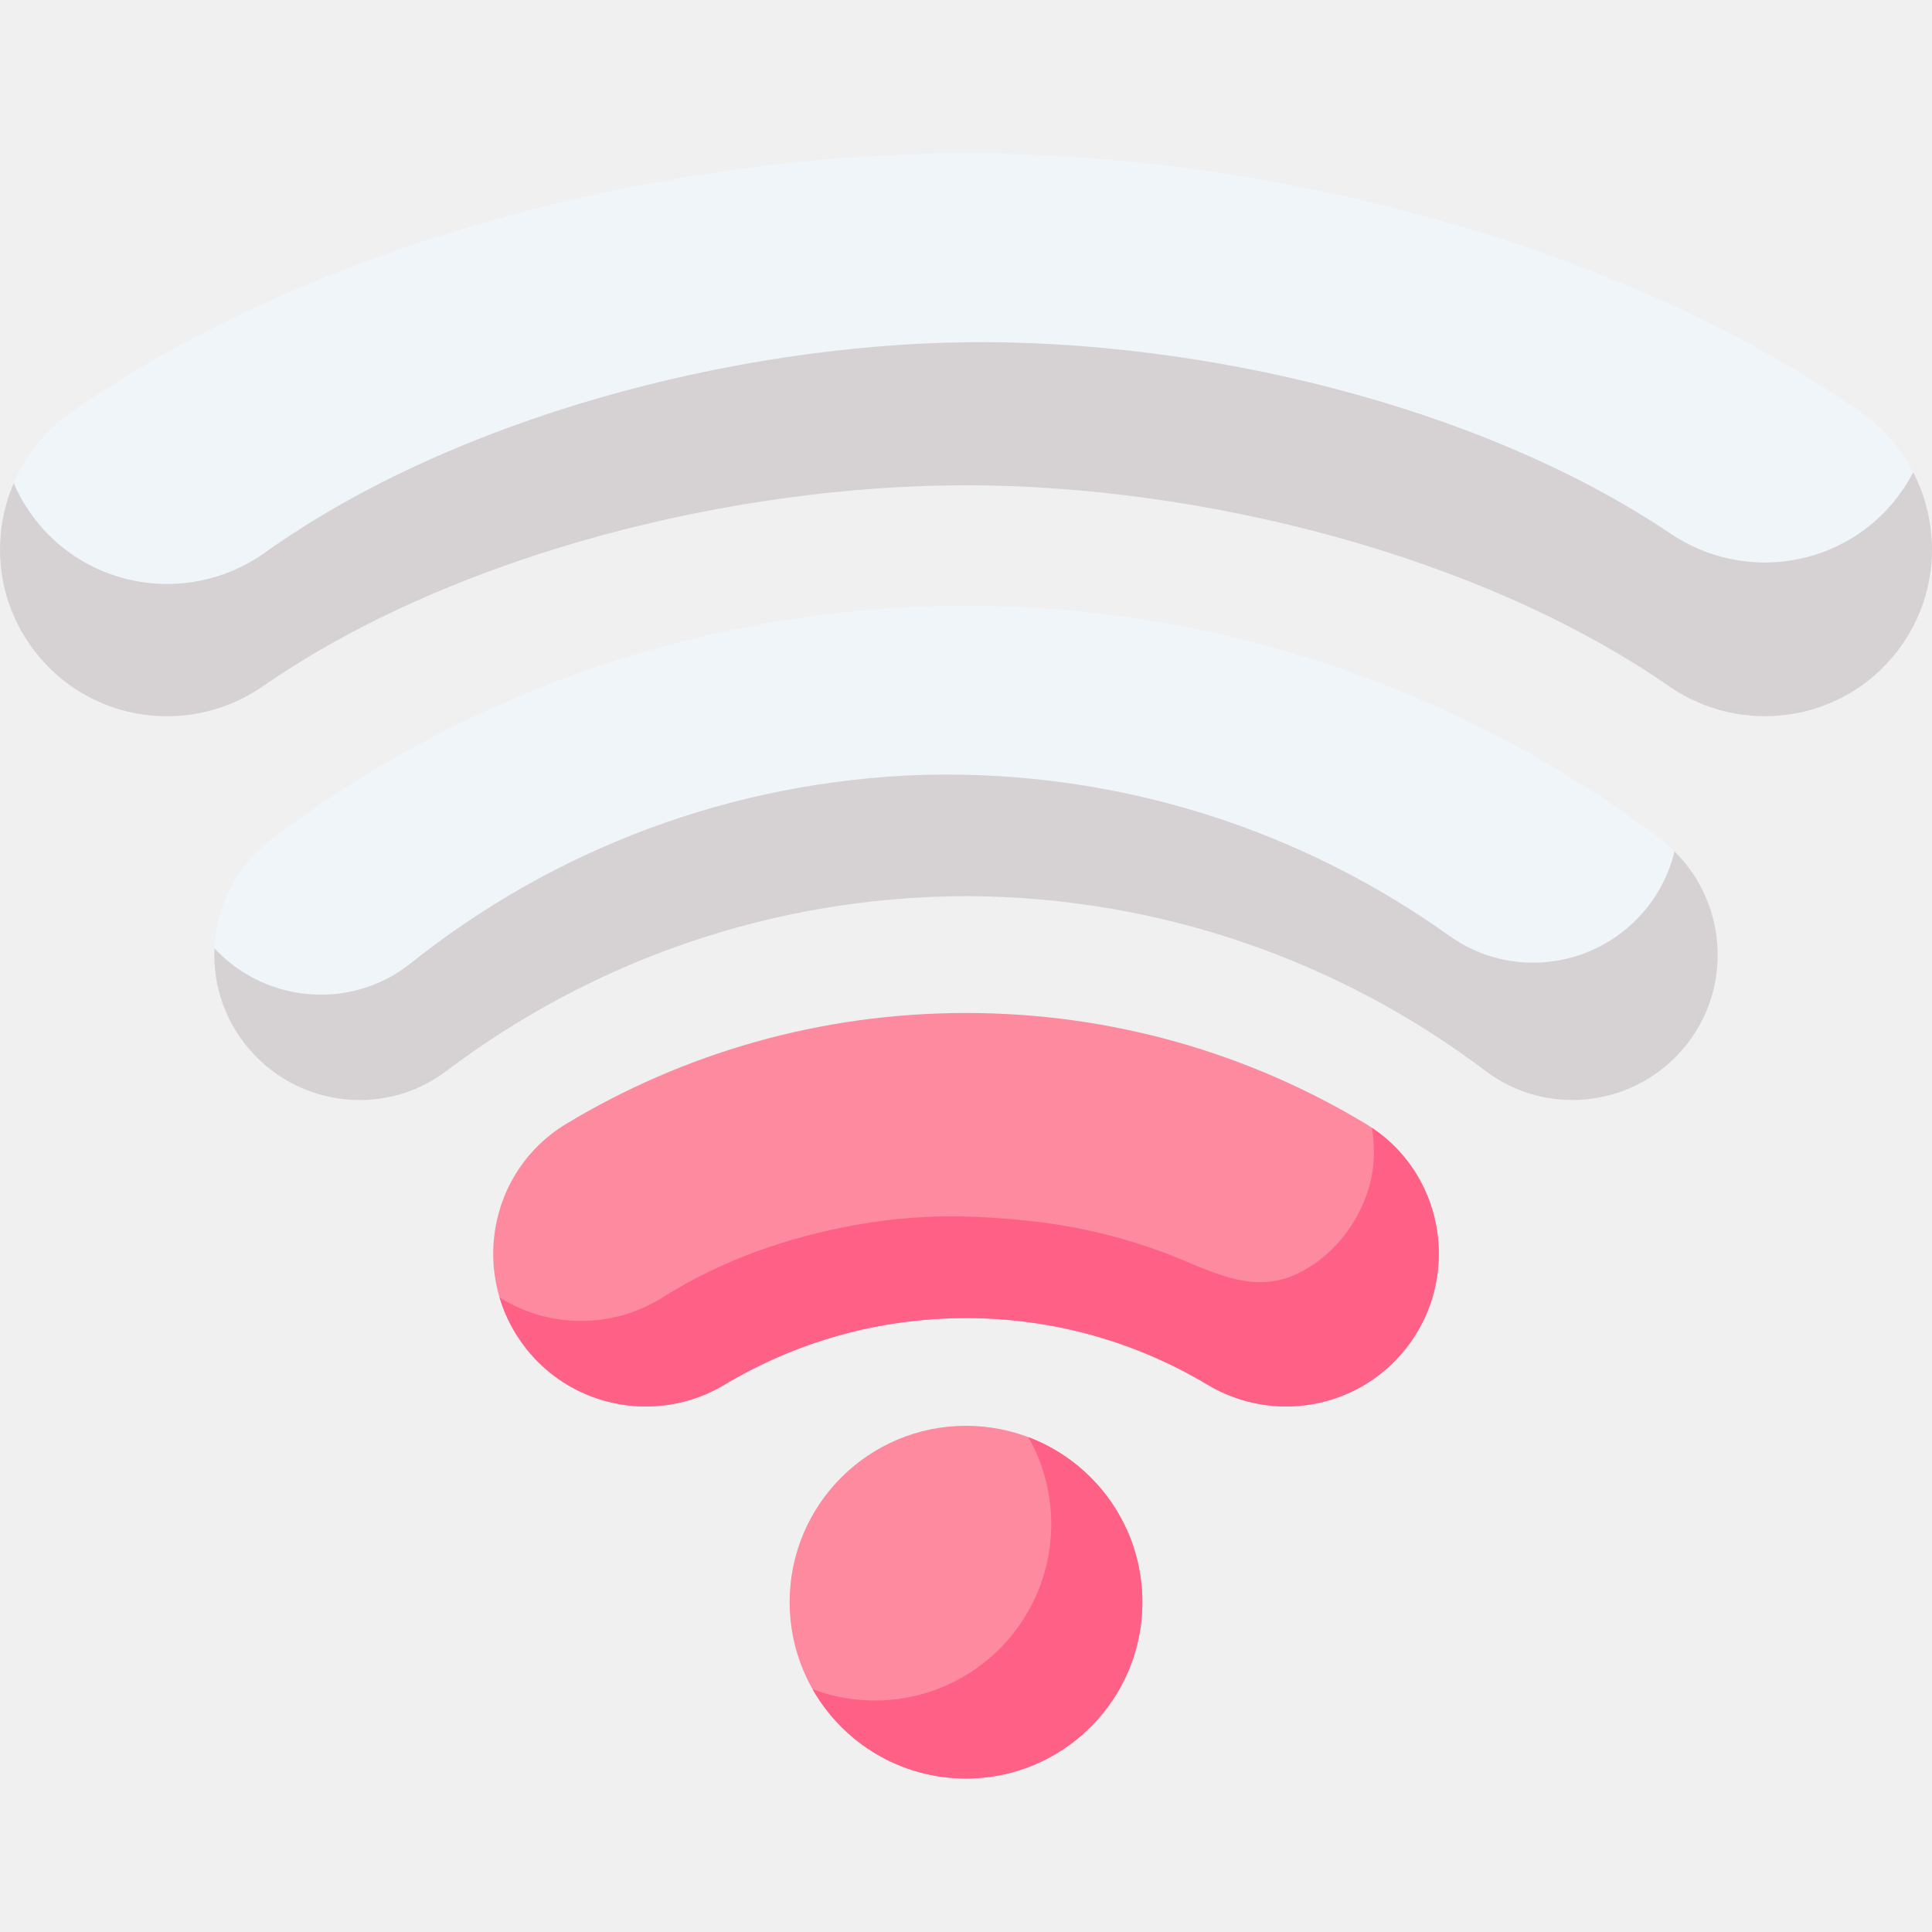
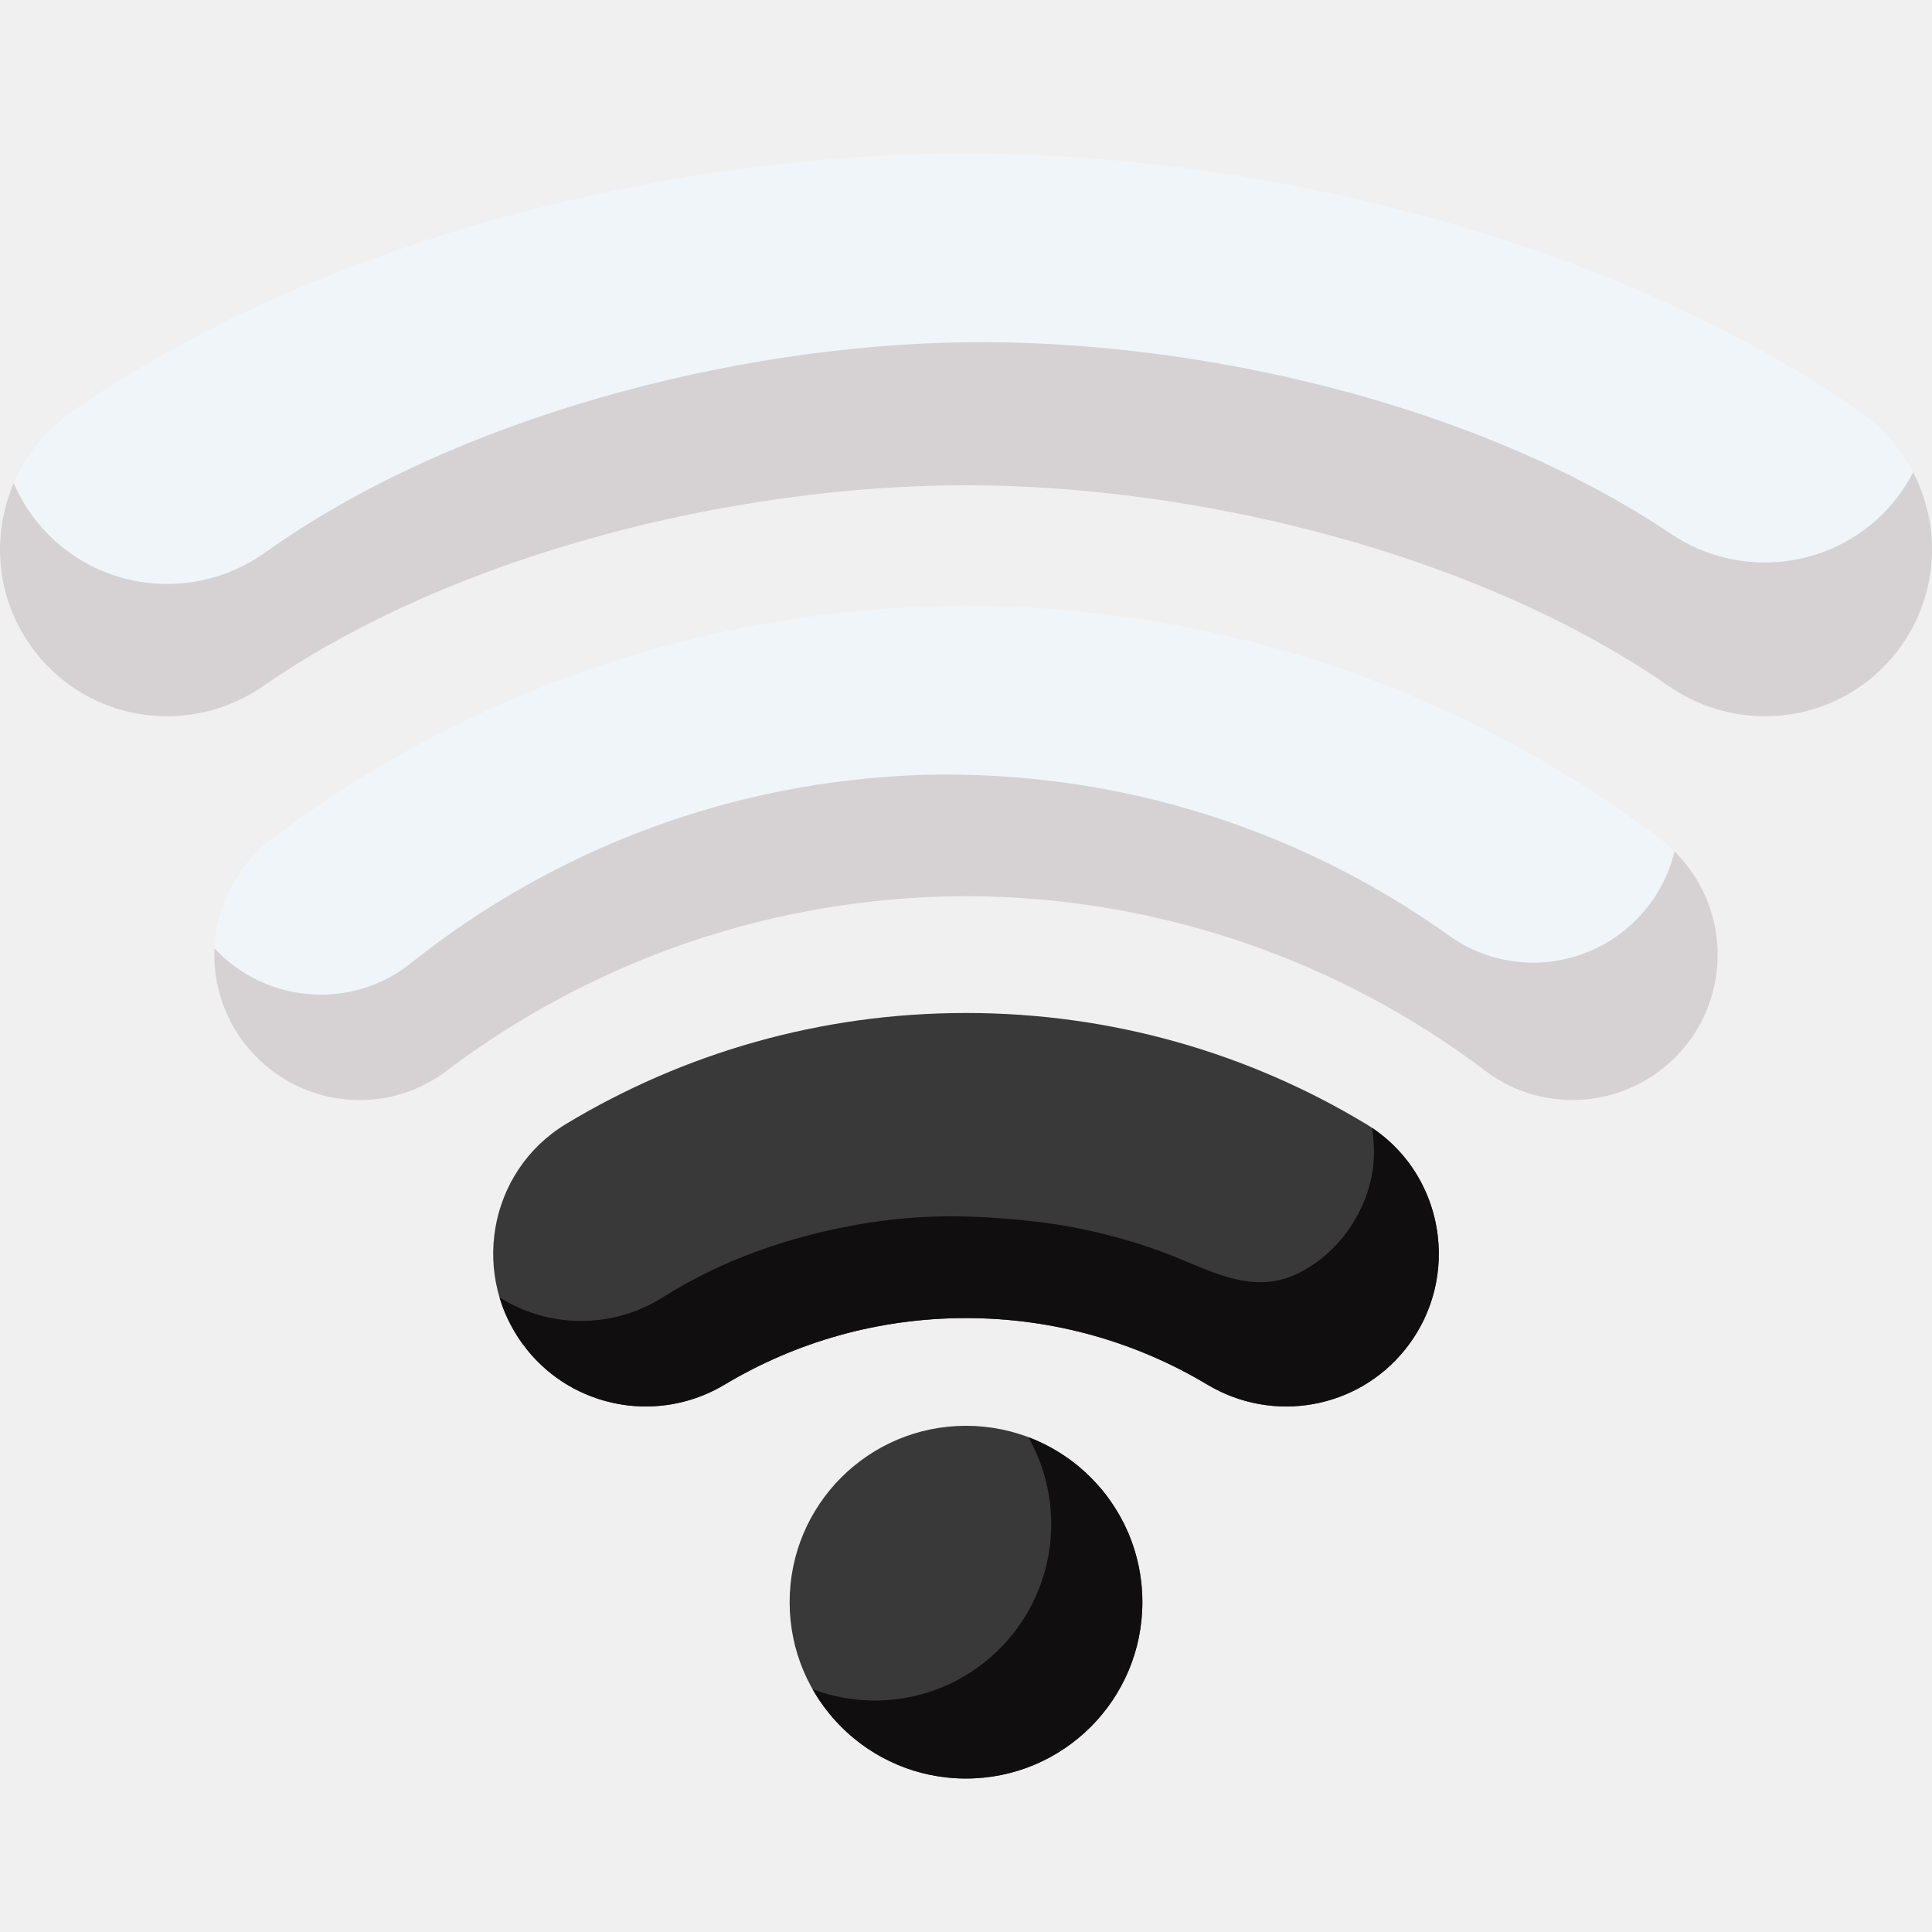
<svg xmlns="http://www.w3.org/2000/svg" width="100" height="100" viewBox="0 0 100 100" fill="none">
  <g clip-path="url(#clip0)">
-     <path d="M50 92.057C55.042 92.057 59.129 87.97 59.129 82.928C59.129 77.886 55.042 73.799 50 73.799C44.958 73.799 40.871 77.886 40.871 82.928C40.871 87.97 44.958 92.057 50 92.057Z" fill="#FE8A9F" />
-     <path d="M59.129 82.927C59.129 87.971 55.042 92.056 50 92.056C46.597 92.056 43.629 90.195 42.059 87.434C43.129 87.838 44.294 88.047 45.508 88.017C50.547 87.892 54.532 83.706 54.41 78.665C54.371 77.107 53.945 75.652 53.226 74.386C56.676 75.688 59.129 79.023 59.129 82.927Z" fill="#FF6086" />
-     <path d="M86.842 54.593C89.94 51.332 89.492 46.107 85.9 43.399C75.942 35.892 63.567 31.42 50.15 31.354V31.35C50.1 31.35 50.05 31.352 50 31.352C49.95 31.352 49.9 31.35 49.85 31.35V31.354C36.433 31.42 24.058 35.892 14.099 43.399C10.507 46.107 10.06 51.332 13.158 54.593C15.781 57.354 20.067 57.732 23.106 55.436C30.591 49.782 39.903 46.418 50 46.384C60.096 46.418 69.409 49.782 76.894 55.436C79.933 57.732 84.218 57.354 86.842 54.593V54.593Z" fill="#F0F5FA" />
-     <path d="M50 52.432C42.429 52.432 35.348 54.528 29.305 58.172C25.237 60.625 24.295 66.124 27.26 69.836C29.733 72.932 34.11 73.703 37.509 71.667C41.161 69.48 45.434 68.223 50 68.223C54.566 68.223 58.839 69.481 62.491 71.667C65.89 73.703 70.267 72.932 72.74 69.836C75.705 66.124 74.763 60.625 70.695 58.172C64.652 54.528 57.571 52.432 50 52.432Z" fill="#FE8A9F" />
+     <path d="M50 92.057C55.042 92.057 59.129 87.97 59.129 82.928C59.129 77.886 55.042 73.799 50 73.799C44.958 73.799 40.871 77.886 40.871 82.928C40.871 87.97 44.958 92.057 50 92.057Z" fill="#393939" />
+     <path d="M59.129 82.927C59.129 87.971 55.042 92.056 50 92.056C46.597 92.056 43.629 90.195 42.059 87.434C43.129 87.838 44.294 88.047 45.508 88.017C50.547 87.892 54.532 83.706 54.41 78.665C54.371 77.107 53.945 75.652 53.226 74.386C56.676 75.688 59.129 79.023 59.129 82.927Z" fill="#100E0E" />
+     <path d="M86.842 54.593C89.94 51.332 89.492 46.107 85.9 43.399C75.942 35.892 63.567 31.42 50.15 31.354V31.35C50.1 31.35 50.05 31.352 50 31.352C49.95 31.352 49.9 31.35 49.85 31.35V31.354C36.433 31.42 24.058 35.892 14.099 43.399C10.507 46.107 10.06 51.332 13.158 54.593C15.781 57.354 20.067 57.732 23.106 55.436C30.591 49.782 39.903 46.418 50 46.384C60.096 46.418 69.409 49.782 76.894 55.436C79.933 57.732 84.218 57.354 86.842 54.593Z" fill="#F0F5FA" />
+     <path d="M50 52.432C42.429 52.432 35.348 54.528 29.305 58.172C25.237 60.625 24.295 66.124 27.26 69.836C29.733 72.932 34.11 73.703 37.509 71.667C41.161 69.48 45.434 68.223 50 68.223C54.566 68.223 58.839 69.481 62.491 71.667C65.89 73.703 70.267 72.932 72.74 69.836C75.705 66.124 74.763 60.625 70.695 58.172C64.652 54.528 57.571 52.432 50 52.432Z" fill="#393939" />
    <path d="M50 7.943C34.372 7.943 16.333 12.541 3.739 21.3C-0.335 24.133 -1.231 29.786 1.801 33.715C4.628 37.379 9.821 38.148 13.626 35.513C23.515 28.663 37.99 25.119 50 25.119C62.011 25.119 76.485 28.663 86.374 35.513C90.179 38.148 95.372 37.379 98.2 33.715C101.231 29.786 100.335 24.133 96.261 21.3C83.667 12.541 65.628 7.943 50 7.943Z" fill="#F0F5FA" />
    <path d="M100 28.444C100 30.283 99.416 32.139 98.199 33.715C95.373 37.379 90.179 38.148 86.375 35.512C76.485 28.663 62.011 25.119 50 25.119C37.989 25.119 23.515 28.663 13.625 35.512C12.108 36.564 10.369 37.073 8.646 37.073C6.054 37.073 3.5 35.916 1.801 33.715C-0.197 31.126 -0.489 27.792 0.709 25.006C1 25.689 1.391 26.347 1.876 26.958C3.578 29.104 6.096 30.225 8.65 30.225C10.409 30.225 12.186 29.694 13.724 28.597C23.521 21.615 37.945 17.876 49.956 17.715C61.964 17.554 76.485 20.903 86.465 27.619C90.305 30.203 95.487 29.365 98.265 25.662C98.556 25.272 98.812 24.865 99.027 24.447C99.67 25.686 100 27.061 100 28.444Z" fill="#D6D2D3" />
-     <path d="M86.842 54.593C84.22 57.354 79.933 57.732 76.894 55.436C69.409 49.781 60.097 46.418 50 46.384C39.903 46.418 30.591 49.781 23.106 55.436C21.77 56.447 20.192 56.94 18.62 56.94C16.618 56.94 14.627 56.14 13.158 54.593C11.683 53.041 11.013 51.047 11.101 49.089C11.162 49.153 11.224 49.217 11.289 49.282C12.75 50.739 14.678 51.483 16.612 51.483C18.25 51.483 19.89 50.95 21.257 49.861C28.59 44.011 37.81 40.402 47.901 40.102C57.996 39.869 67.392 42.986 75.026 48.443C78.123 50.656 82.398 50.165 84.948 47.336C85.82 46.368 86.391 45.241 86.671 44.067C89.541 46.899 89.704 51.582 86.842 54.593V54.593Z" fill="#D6D2D3" />
-     <path d="M74.473 64.899C74.473 66.624 73.911 68.371 72.74 69.836C70.266 72.931 65.891 73.704 62.492 71.667C58.839 69.48 54.567 68.224 50 68.224C45.434 68.224 41.161 69.48 37.508 71.667C36.234 72.43 34.824 72.798 33.429 72.798C31.098 72.798 28.808 71.772 27.26 69.836C26.602 69.013 26.137 68.101 25.854 67.153C27.125 67.956 28.595 68.372 30.078 68.372C31.539 68.372 33.014 67.968 34.328 67.137C37.361 65.219 40.815 64.02 44.338 63.395C47.499 62.835 50.14 62.864 53.297 63.196C55.671 63.446 58.06 64.013 60.296 64.851C62.513 65.681 64.734 67.079 67.145 65.929C69.479 64.815 71.116 62.24 71.116 59.654C71.116 59.225 71.081 58.797 71.013 58.374C73.269 59.884 74.473 62.371 74.473 64.899V64.899Z" fill="#FF6086" />
+     <path d="M86.842 54.593C84.22 57.354 79.933 57.732 76.894 55.436C69.409 49.781 60.097 46.418 50 46.384C39.903 46.418 30.591 49.781 23.106 55.436C21.77 56.447 20.192 56.94 18.62 56.94C16.618 56.94 14.627 56.14 13.158 54.593C11.683 53.041 11.013 51.047 11.101 49.089C11.162 49.153 11.224 49.217 11.289 49.282C12.75 50.739 14.678 51.483 16.612 51.483C18.25 51.483 19.89 50.95 21.257 49.861C28.59 44.011 37.81 40.402 47.901 40.102C57.996 39.869 67.392 42.986 75.026 48.443C78.123 50.656 82.398 50.165 84.948 47.336C85.82 46.368 86.391 45.241 86.671 44.067C89.541 46.899 89.704 51.582 86.842 54.593Z" fill="#D6D2D3" />
+     <path d="M74.473 64.899C74.473 66.624 73.911 68.371 72.74 69.836C70.266 72.931 65.891 73.704 62.492 71.667C58.839 69.48 54.567 68.224 50 68.224C45.434 68.224 41.161 69.48 37.508 71.667C36.234 72.43 34.824 72.798 33.429 72.798C31.098 72.798 28.808 71.772 27.26 69.836C26.602 69.013 26.137 68.101 25.854 67.153C27.125 67.956 28.595 68.372 30.078 68.372C31.539 68.372 33.014 67.968 34.328 67.137C37.361 65.219 40.815 64.02 44.338 63.395C47.499 62.835 50.14 62.864 53.297 63.196C55.671 63.446 58.06 64.013 60.296 64.851C62.513 65.681 64.734 67.079 67.145 65.929C69.479 64.815 71.116 62.24 71.116 59.654C71.116 59.225 71.081 58.797 71.013 58.374C73.269 59.884 74.473 62.371 74.473 64.899Z" fill="#100E0E" />
  </g>
  <defs>
    <clipPath id="clip0">
      <rect width="100" height="100" fill="white" />
    </clipPath>
  </defs>
</svg>
